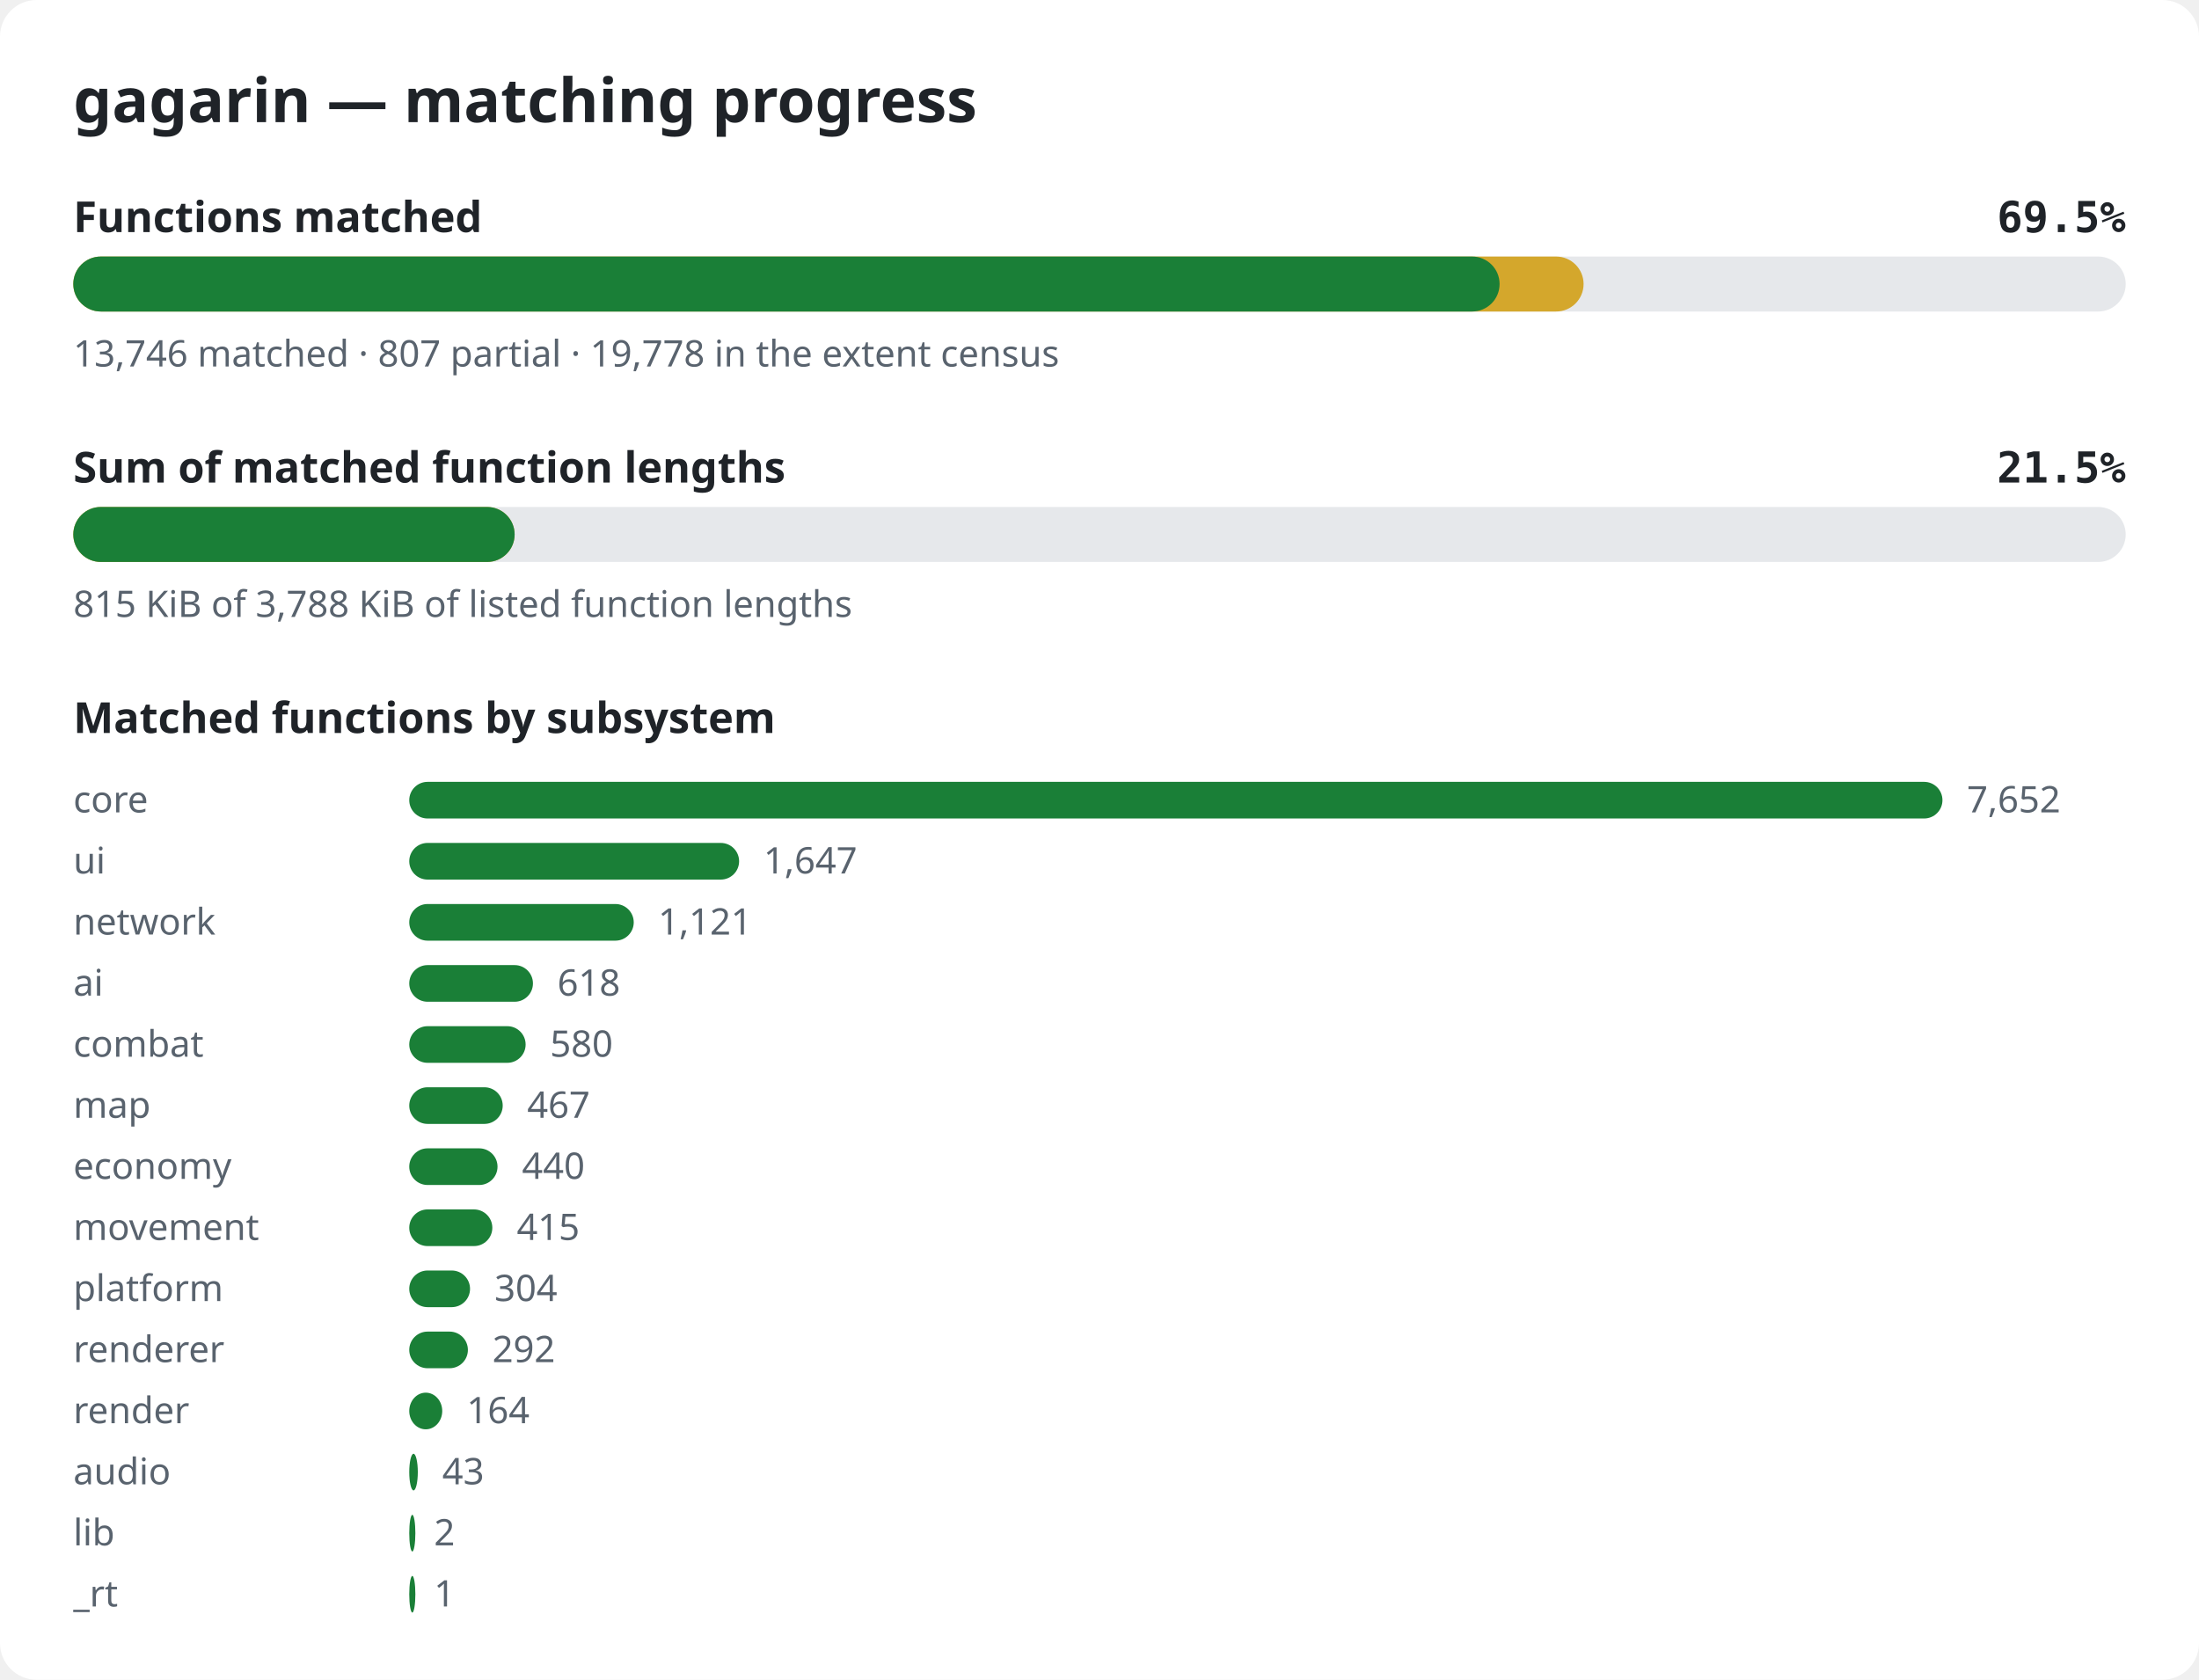
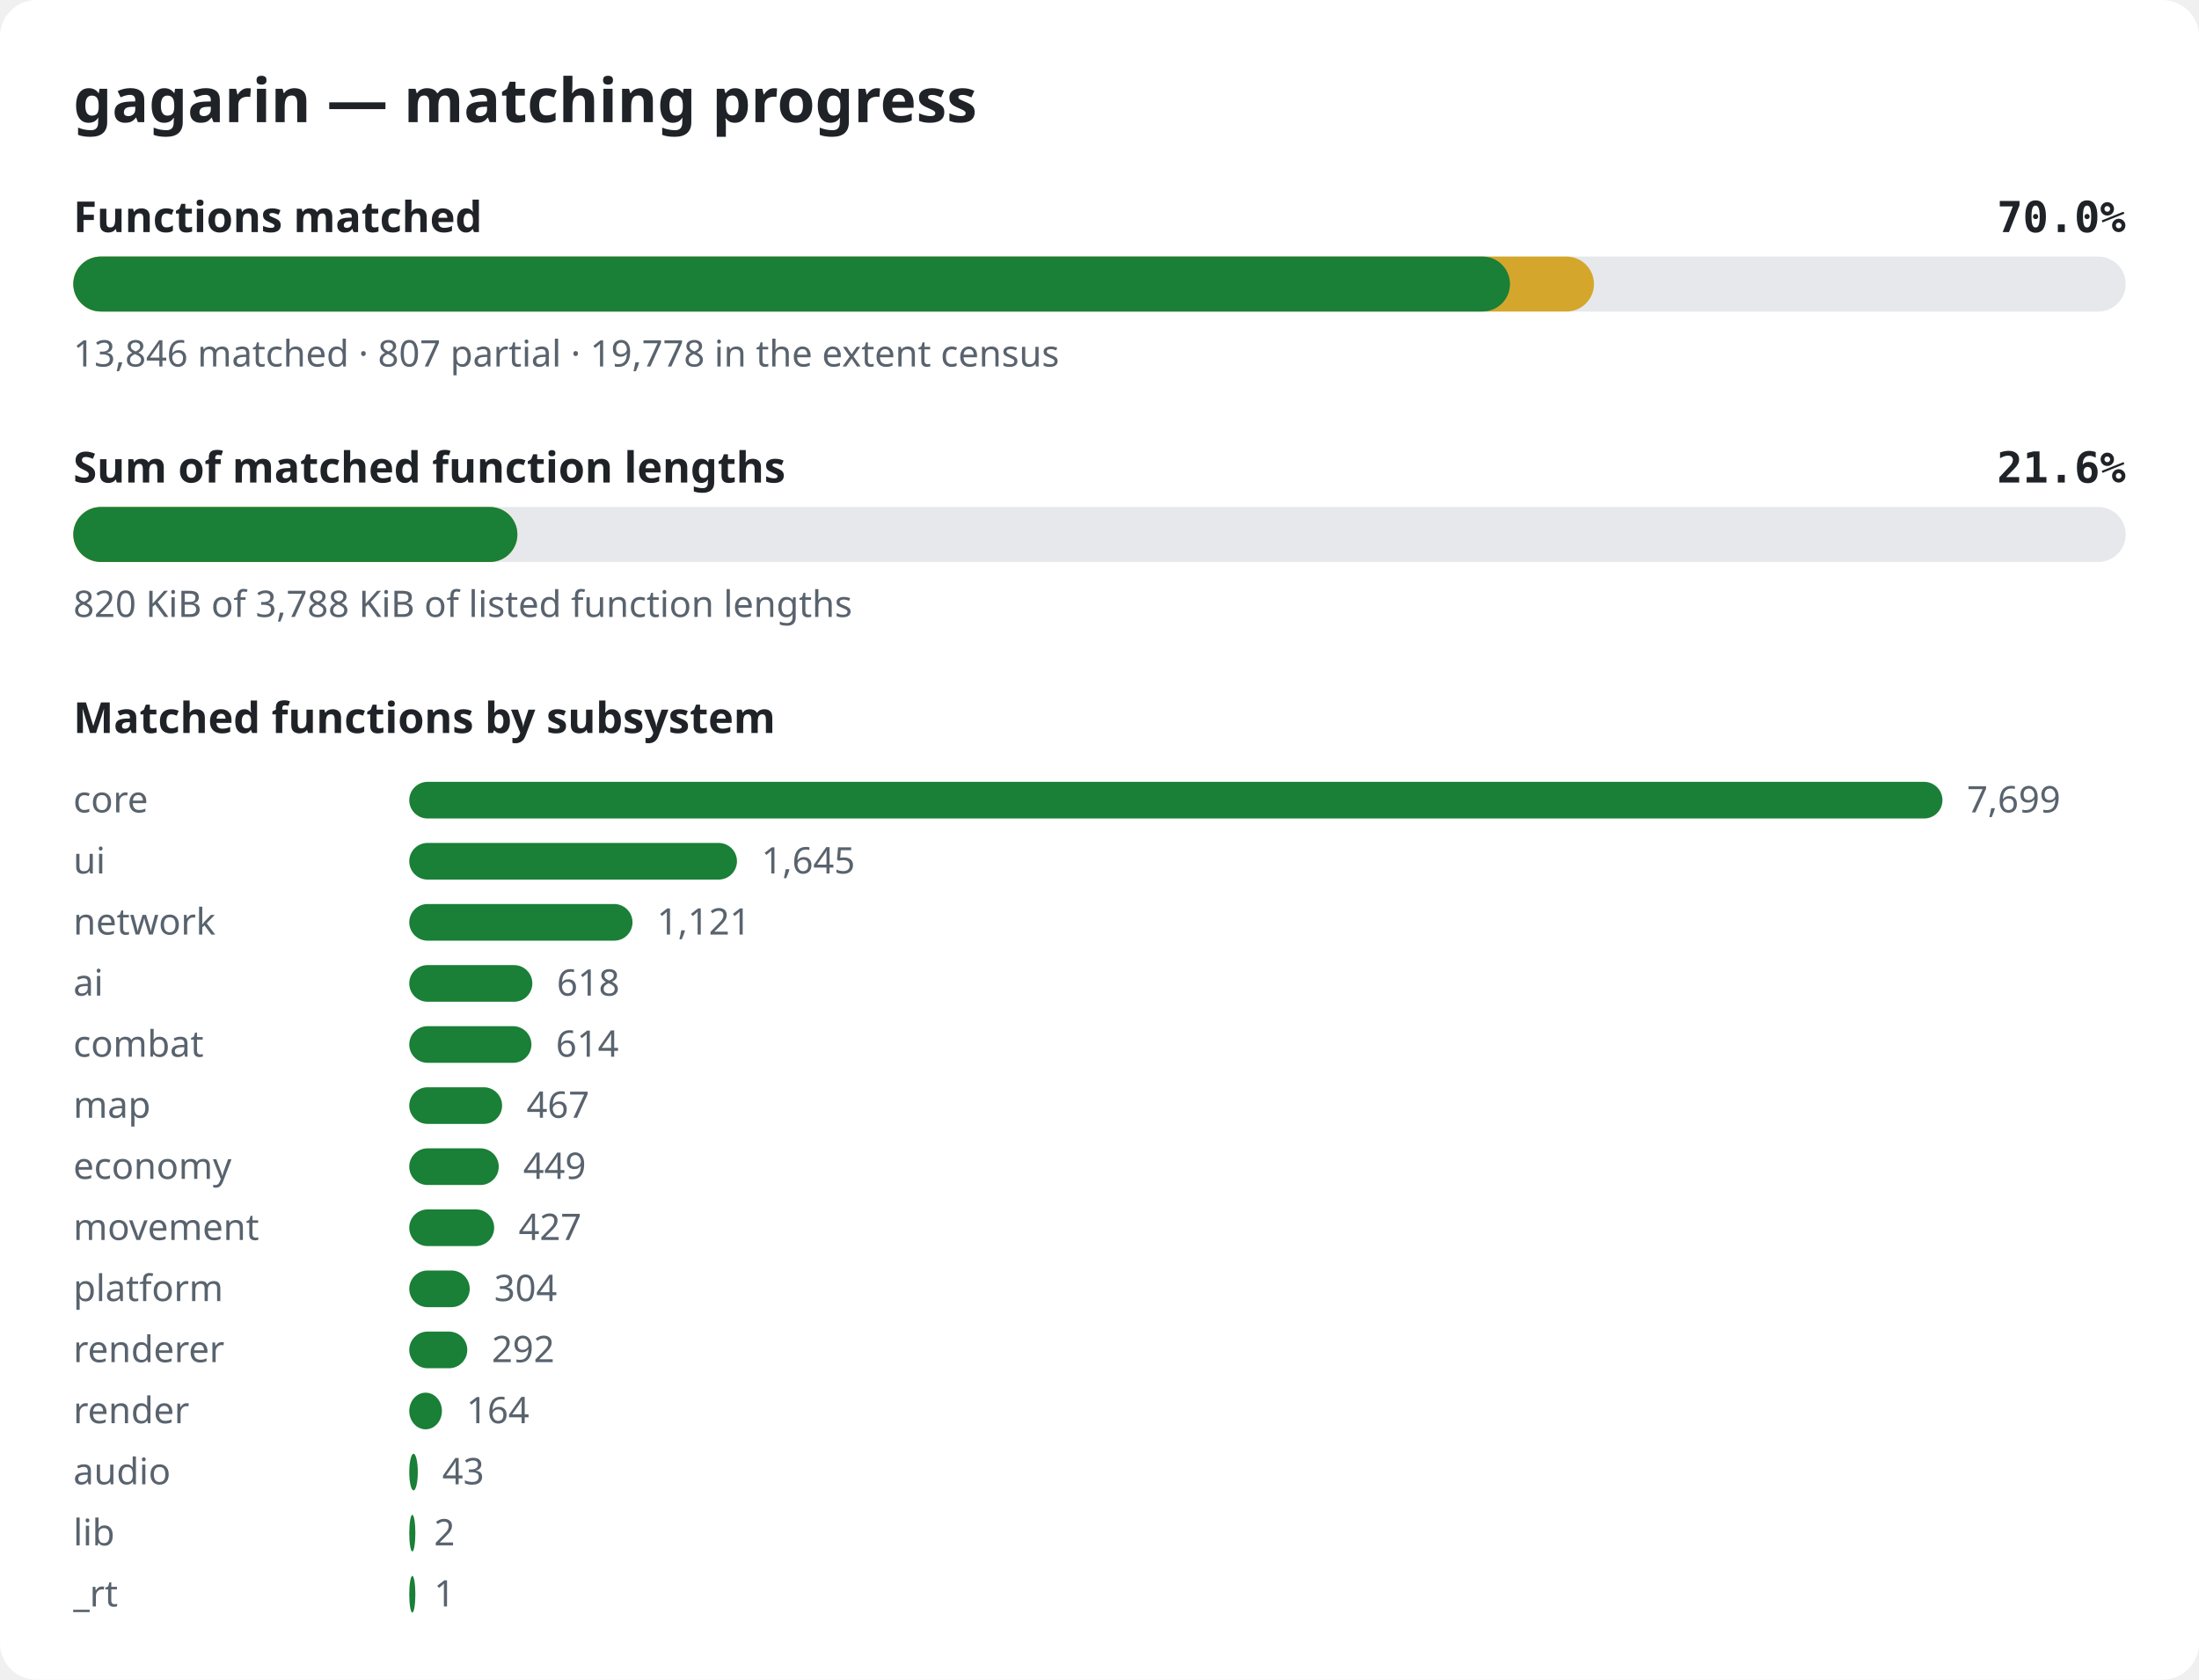
<svg xmlns="http://www.w3.org/2000/svg" width="720" height="550" viewBox="0 0 720 550" role="img" aria-label="gagarin matching progress">
  <style>.bg{fill:#ffffff}.title{font:600 20px sans-serif;fill:#1f2328}.label{font:600 14px sans-serif;fill:#1f2328}.pct{font:600 14px monospace;fill:#1f2328}.note{font:12px sans-serif;fill:#59636e}.track{fill:#e6e8eb}.done{fill:#1a7f37}.partial{fill:#d4a72c}@media (prefers-color-scheme: dark){.bg{fill:#0d1117}.title,.label,.pct{fill:#e6edf3}.note{fill:#9198a1}.track{fill:#262c36}.done{fill:#3fb950}.partial{fill:#d29922}}</style>
  <rect width="720" height="550" rx="12" class="bg" />
  <text x="24" y="40" class="title">gagarin — matching progress</text>
  <text x="24" y="76" class="label">Functions matched</text>
-   <text x="696" y="76" class="pct" text-anchor="end">69.5%</text>
+   <text x="696" y="76" class="pct" text-anchor="end">70.0%</text>
  <rect x="24" y="84" width="672" height="18" rx="9" class="track" />
-   <rect x="24" y="84" width="494.5" height="18" rx="9" class="partial" />
-   <rect x="24" y="84" width="467.0" height="18" rx="9" class="done" />
-   <text x="24" y="120" class="note">13,746 matched · 807 partial · 19,778 in the extent census</text>
+   <rect x="24" y="84" width="497.9" height="18" rx="9" class="partial" />
+   <rect x="24" y="84" width="470.4" height="18" rx="9" class="done" />
+   <text x="24" y="120" class="note">13,846 matched · 807 partial · 19,778 in the extent census</text>
  <text x="24" y="158" class="label">Sum of matched function lengths</text>
-   <text x="696" y="158" class="pct" text-anchor="end">21.5%</text>
+   <text x="696" y="158" class="pct" text-anchor="end">21.6%</text>
  <rect x="24" y="166" width="672" height="18" rx="9" class="track" />
-   <rect x="24" y="166" width="144.5" height="18" rx="9" class="partial" />
-   <rect x="24" y="166" width="144.5" height="18" rx="9" class="done" />
-   <text x="24" y="202" class="note">815 KiB of 3,788 KiB of listed function lengths</text>
+   <rect x="24" y="166" width="145.4" height="18" rx="9" class="partial" />
+   <rect x="24" y="166" width="145.4" height="18" rx="9" class="done" />
+   <text x="24" y="202" class="note">820 KiB of 3,788 KiB of listed function lengths</text>
  <text x="24" y="240" class="label">Matched functions by subsystem</text>
  <text x="24" y="266" class="note">core</text>
  <rect x="134" y="256" width="502.0" height="12" rx="6" class="done" />
-   <text x="644.0" y="266" class="note">7,652</text>
+   <text x="644.0" y="266" class="note">7,699</text>
  <text x="24" y="286" class="note">ui</text>
-   <rect x="134" y="276" width="108.0" height="12" rx="6" class="done" />
-   <text x="250.0" y="286" class="note">1,647</text>
+   <rect x="134" y="276" width="107.3" height="12" rx="6" class="done" />
+   <text x="249.3" y="286" class="note">1,645</text>
  <text x="24" y="306" class="note">network</text>
-   <rect x="134" y="296" width="73.5" height="12" rx="6" class="done" />
-   <text x="215.5" y="306" class="note">1,121</text>
+   <rect x="134" y="296" width="73.1" height="12" rx="6" class="done" />
+   <text x="215.1" y="306" class="note">1,121</text>
  <text x="24" y="326" class="note">ai</text>
-   <rect x="134" y="316" width="40.5" height="12" rx="6" class="done" />
-   <text x="182.5" y="326" class="note">618</text>
+   <rect x="134" y="316" width="40.3" height="12" rx="6" class="done" />
+   <text x="182.3" y="326" class="note">618</text>
  <text x="24" y="346" class="note">combat</text>
-   <rect x="134" y="336" width="38.1" height="12" rx="6" class="done" />
-   <text x="180.1" y="346" class="note">580</text>
+   <rect x="134" y="336" width="40.0" height="12" rx="6" class="done" />
+   <text x="182.0" y="346" class="note">614</text>
  <text x="24" y="366" class="note">map</text>
-   <rect x="134" y="356" width="30.6" height="12" rx="6" class="done" />
-   <text x="172.6" y="366" class="note">467</text>
+   <rect x="134" y="356" width="30.4" height="12" rx="6" class="done" />
+   <text x="172.4" y="366" class="note">467</text>
  <text x="24" y="386" class="note">economy</text>
-   <rect x="134" y="376" width="28.9" height="12" rx="6" class="done" />
-   <text x="170.9" y="386" class="note">440</text>
+   <rect x="134" y="376" width="29.3" height="12" rx="6" class="done" />
+   <text x="171.3" y="386" class="note">449</text>
  <text x="24" y="406" class="note">movement</text>
-   <rect x="134" y="396" width="27.2" height="12" rx="6" class="done" />
-   <text x="169.2" y="406" class="note">415</text>
+   <rect x="134" y="396" width="27.8" height="12" rx="6" class="done" />
+   <text x="169.8" y="406" class="note">427</text>
  <text x="24" y="426" class="note">platform</text>
-   <rect x="134" y="416" width="19.9" height="12" rx="6" class="done" />
-   <text x="161.9" y="426" class="note">304</text>
+   <rect x="134" y="416" width="19.8" height="12" rx="6" class="done" />
+   <text x="161.8" y="426" class="note">304</text>
  <text x="24" y="446" class="note">renderer</text>
-   <rect x="134" y="436" width="19.2" height="12" rx="6" class="done" />
-   <text x="161.2" y="446" class="note">292</text>
+   <rect x="134" y="436" width="19.0" height="12" rx="6" class="done" />
+   <text x="161.0" y="446" class="note">292</text>
  <text x="24" y="466" class="note">render</text>
-   <rect x="134" y="456" width="10.8" height="12" rx="6" class="done" />
-   <text x="152.8" y="466" class="note">164</text>
+   <rect x="134" y="456" width="10.7" height="12" rx="6" class="done" />
+   <text x="152.7" y="466" class="note">164</text>
  <text x="24" y="486" class="note">audio</text>
  <rect x="134" y="476" width="2.8" height="12" rx="6" class="done" />
  <text x="144.8" y="486" class="note">43</text>
  <text x="24" y="506" class="note">lib</text>
  <rect x="134" y="496" width="2.0" height="12" rx="6" class="done" />
  <text x="142.1" y="506" class="note">2</text>
  <text x="24" y="526" class="note">_rt</text>
  <rect x="134" y="516" width="2.0" height="12" rx="6" class="done" />
  <text x="142.1" y="526" class="note">1</text>
</svg>
